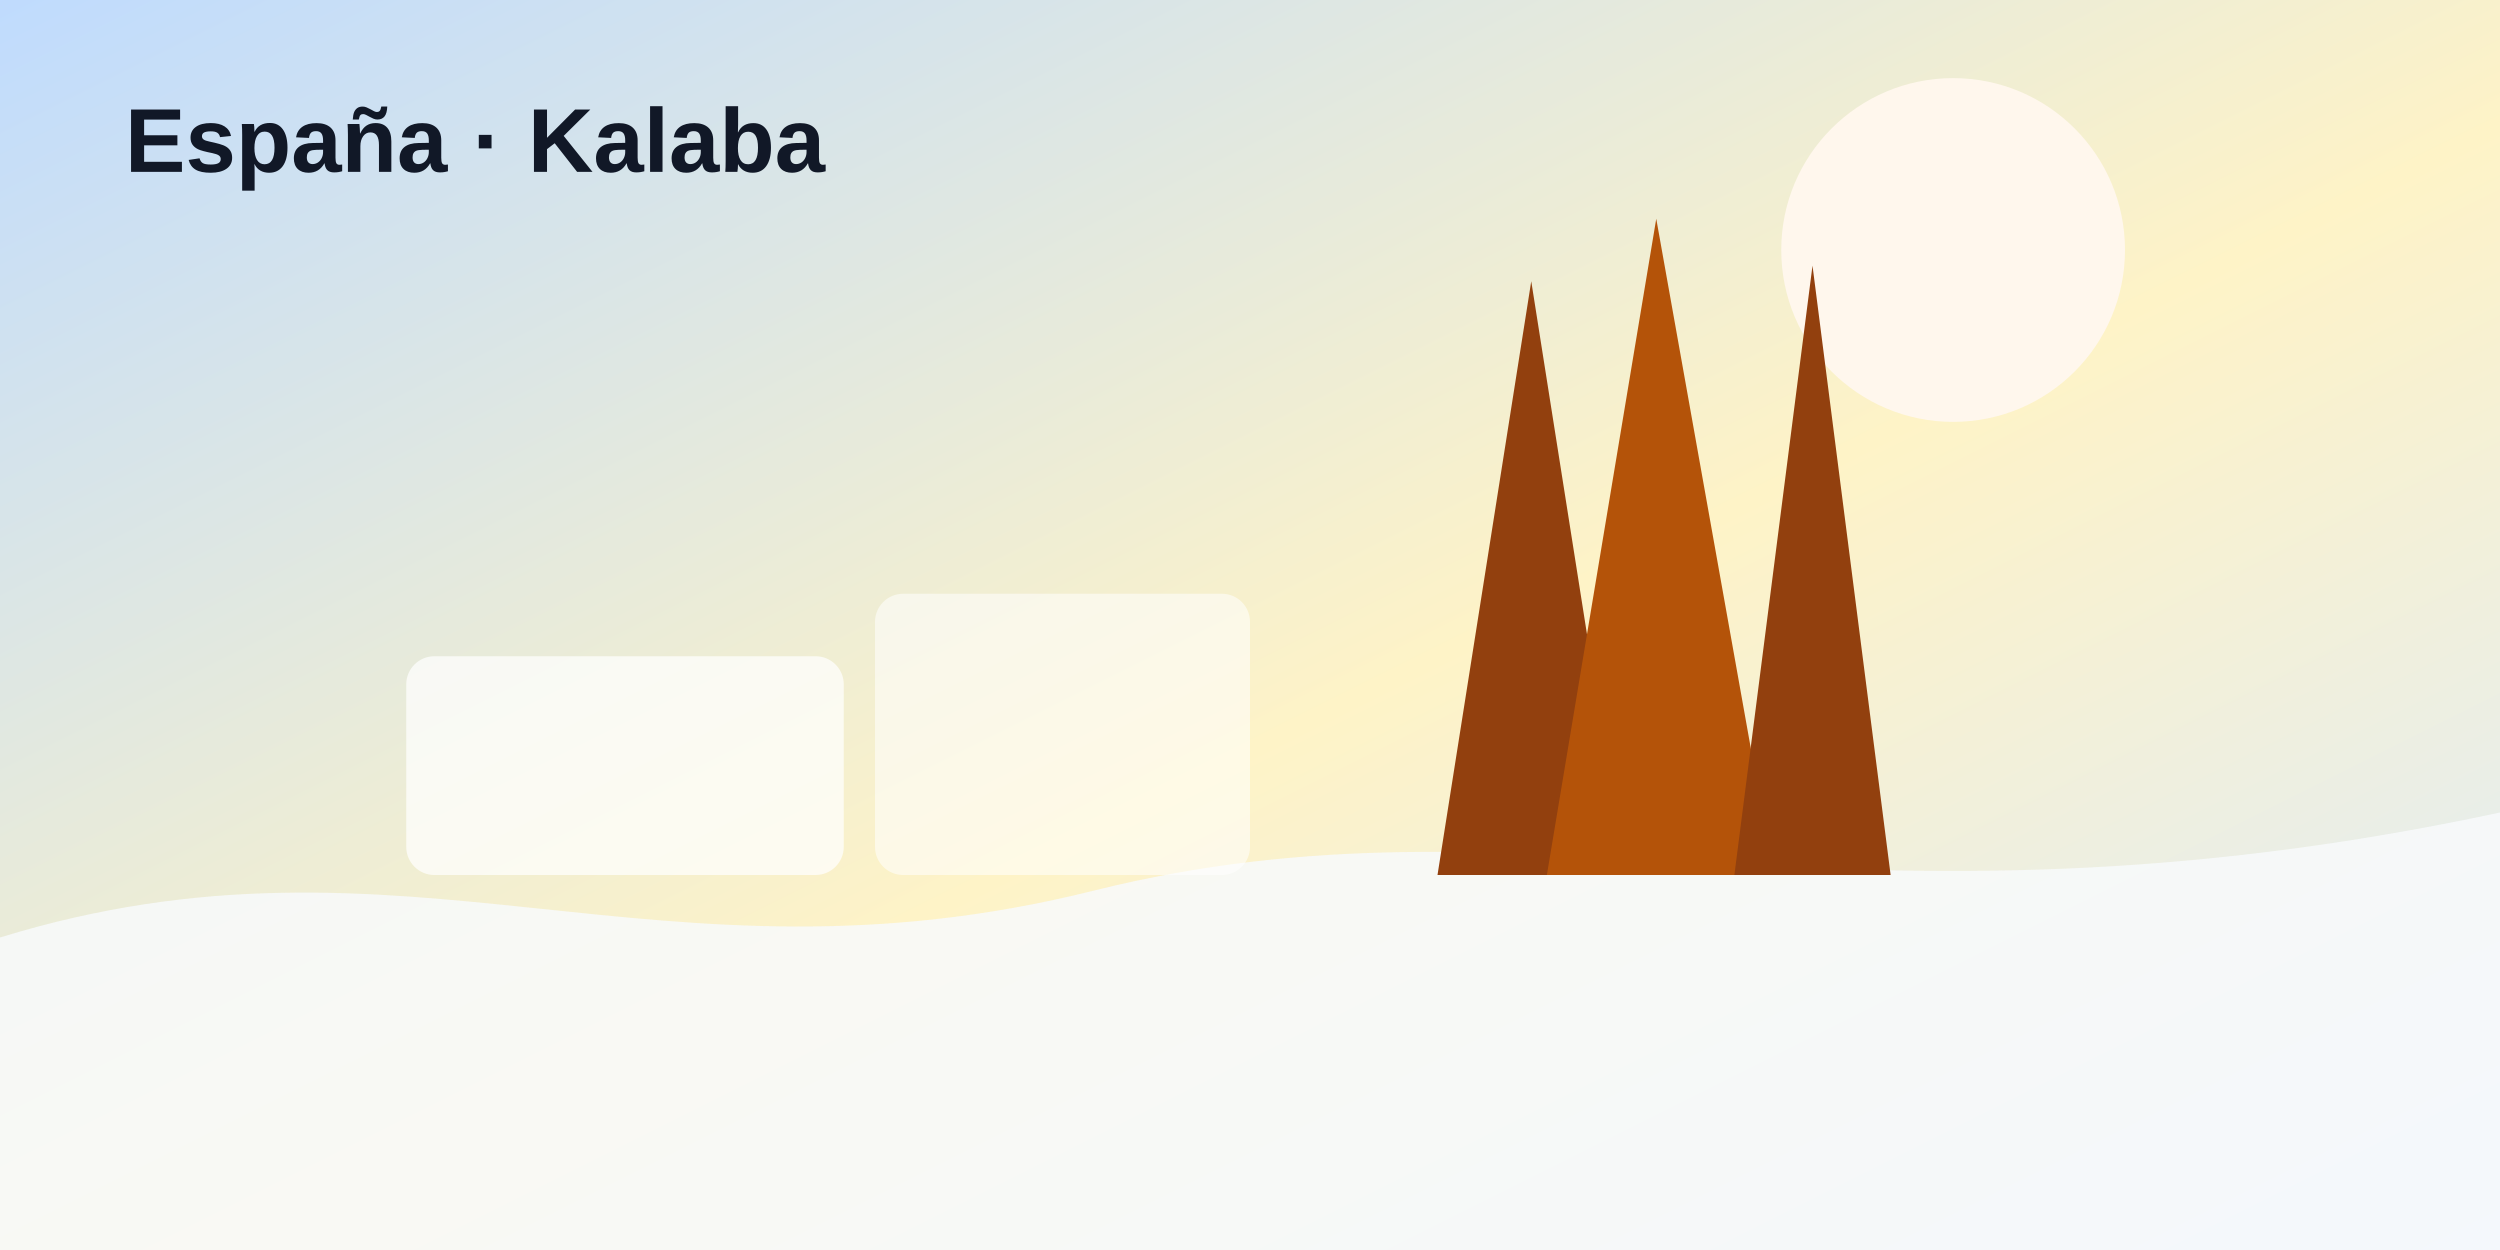
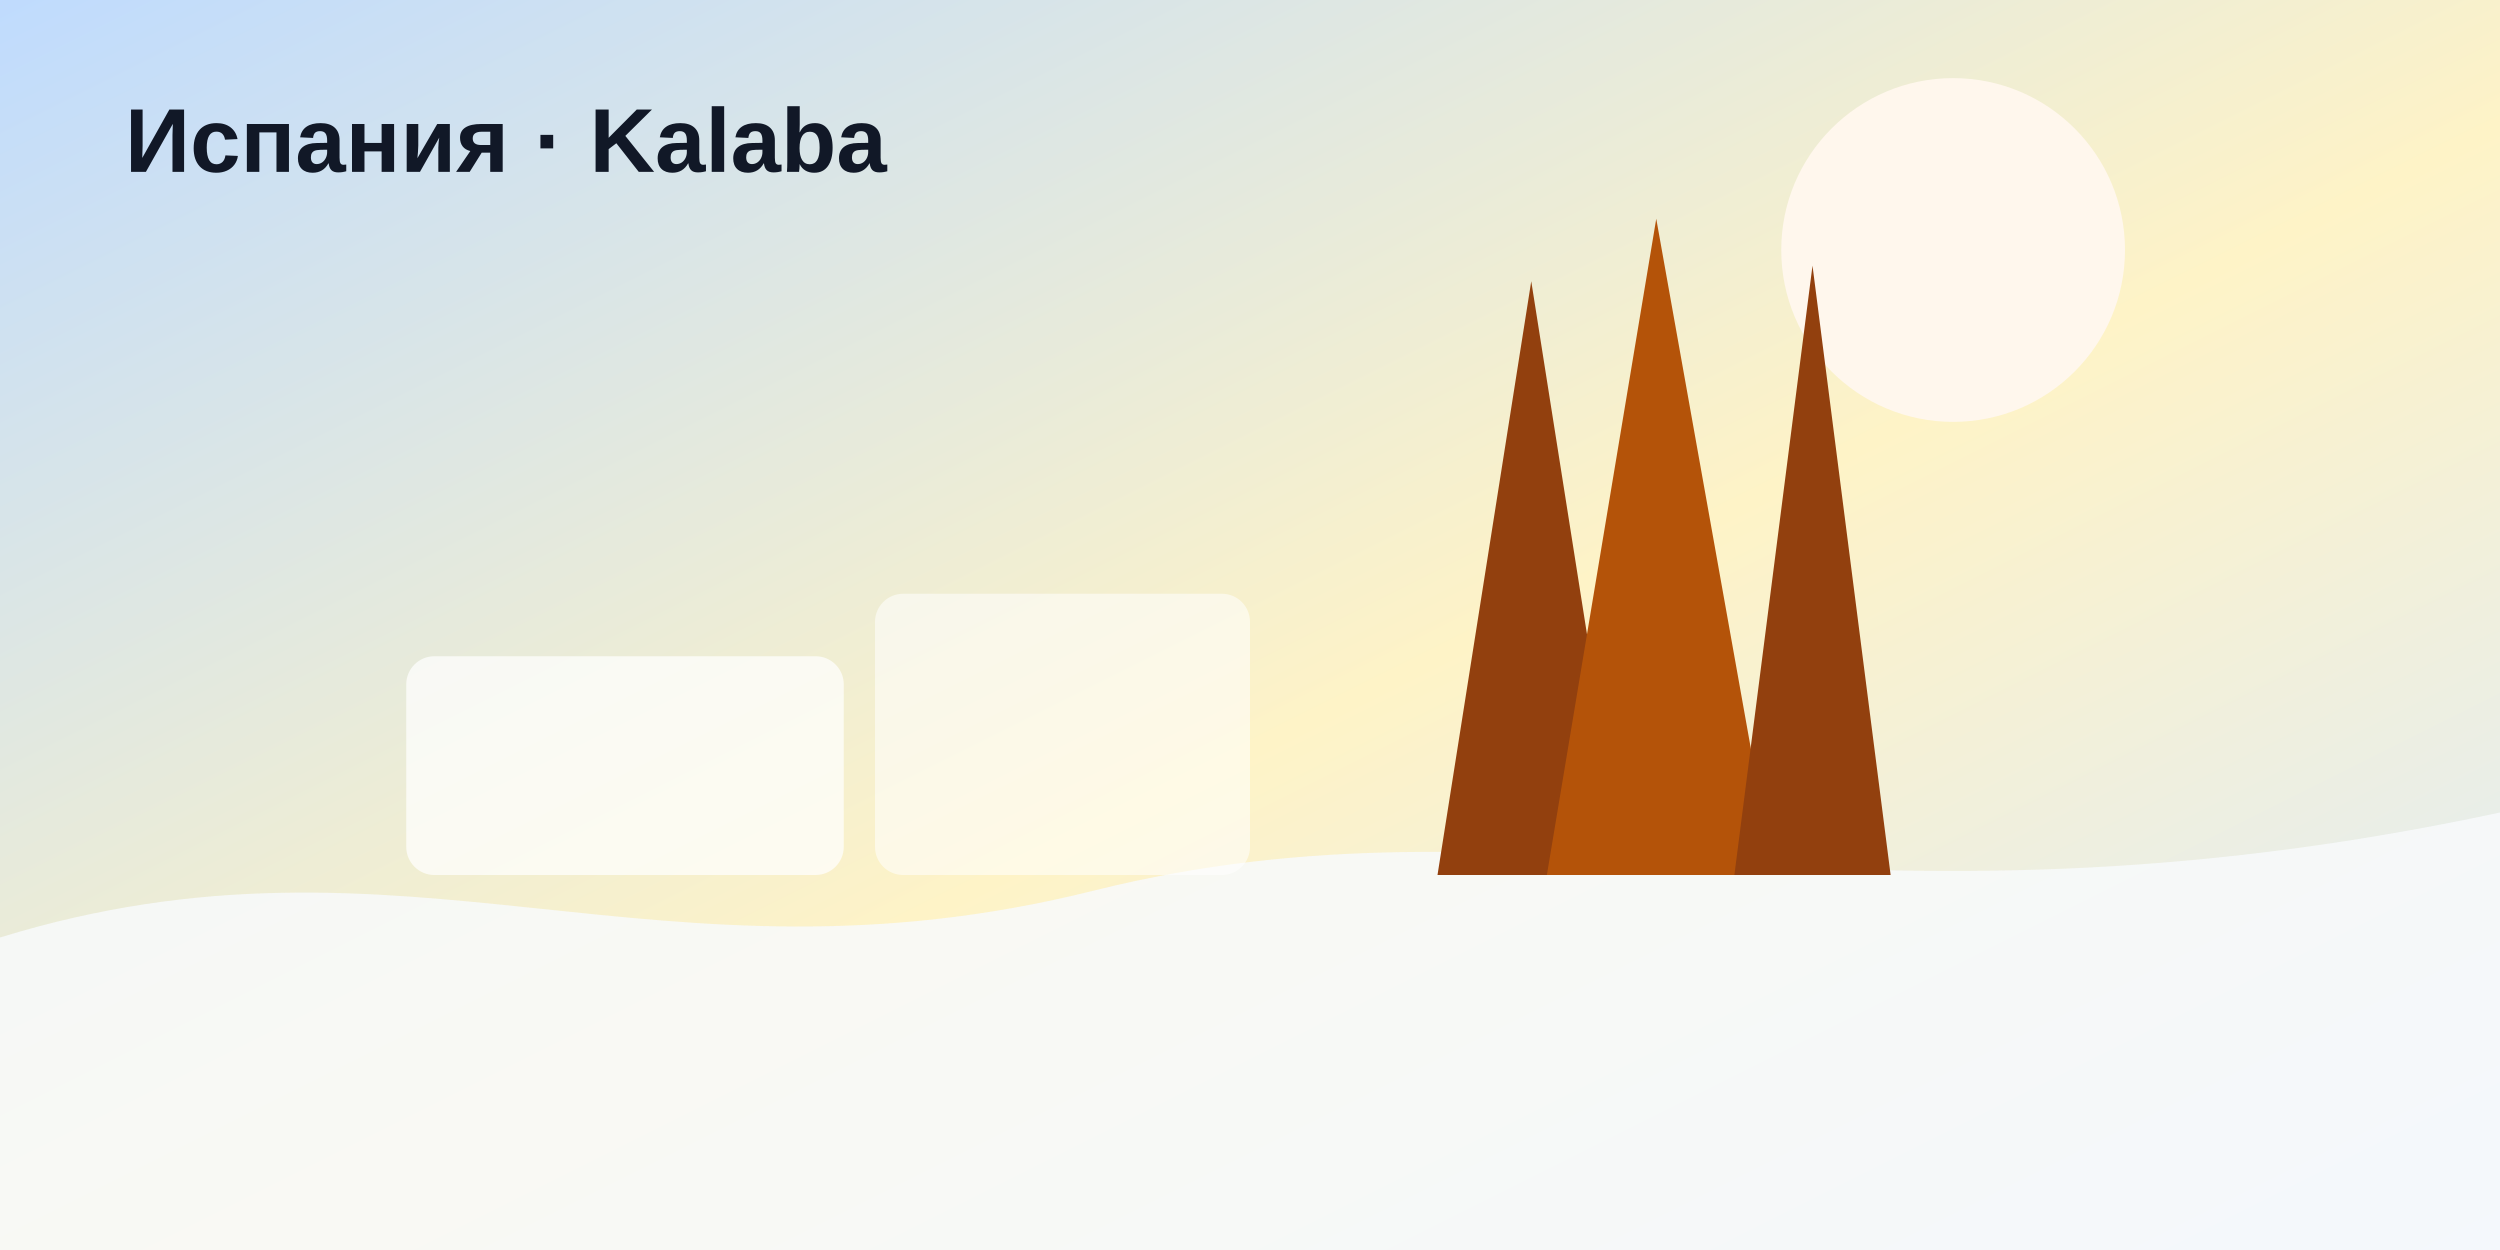
<svg xmlns="http://www.w3.org/2000/svg" width="1600" height="800" viewBox="0 0 1600 800">
  <defs>
    <linearGradient id="sky" x1="0" y1="0" x2="1" y2="1">
      <stop stop-color="#bfdbfe" />
      <stop offset=".55" stop-color="#fef3c7" />
      <stop offset="1" stop-color="#dbeafe" />
    </linearGradient>
  </defs>
  <rect width="1600" height="800" fill="url(#sky)" />
  <circle cx="1250" cy="160" r="110" fill="#fff7ed" />
  <path d="M0 600 C260 520 420 640 700 570 C980 500 1180 610 1600 520 L1600 800 L0 800 Z" fill="#f8fafc" opacity=".85" />
  <path d="M980 180 L1040 560 L920 560 Z" fill="#92400e" />
  <path d="M1060 140 L1135 560 L990 560 Z" fill="#b45309" />
  <path d="M1160 170 L1210 560 L1110 560 Z" fill="#92400e" />
  <rect x="260" y="420" width="280" height="140" rx="18" fill="#ffffff" opacity=".72" />
  <rect x="560" y="380" width="240" height="180" rx="18" fill="#ffffff" opacity=".55" />
-   <text x="80" y="110" font-family="Arial" font-size="58" font-weight="800" fill="#111827">España · Kalaba</text>
+   <text x="80" y="110" font-family="Arial" font-size="58" font-weight="800" fill="#111827">Испания · Kalaba</text>
</svg>
